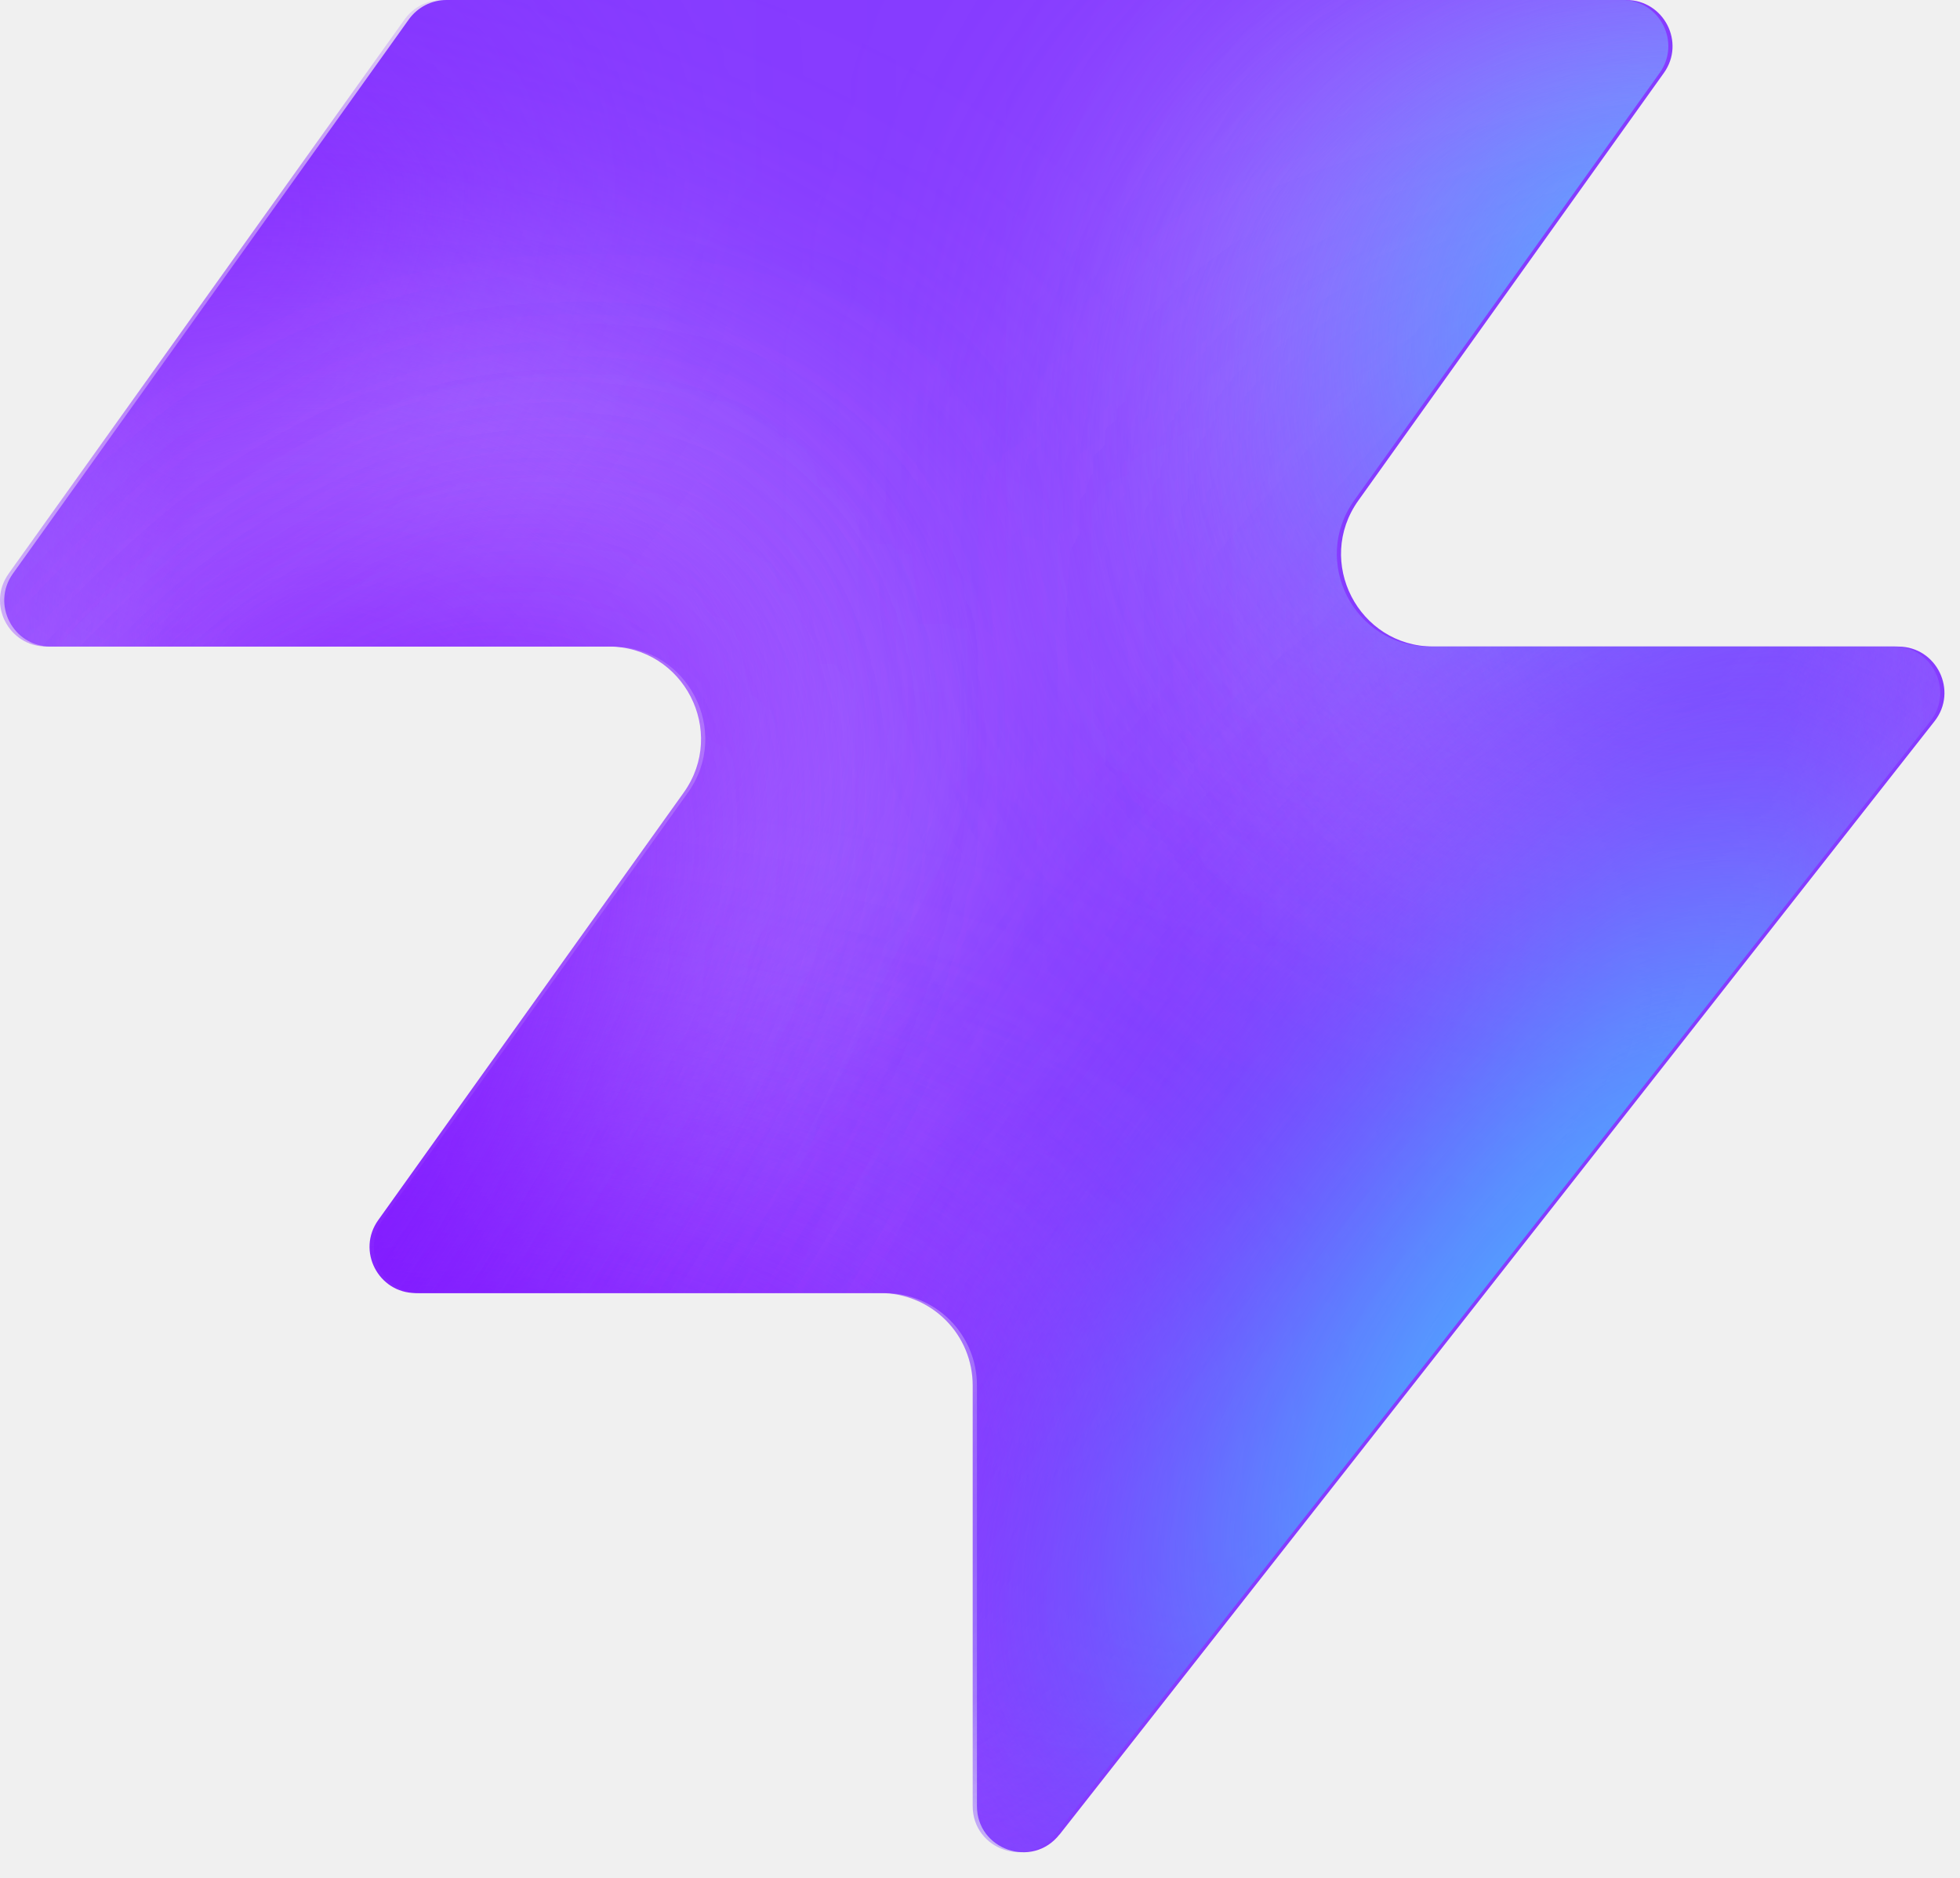
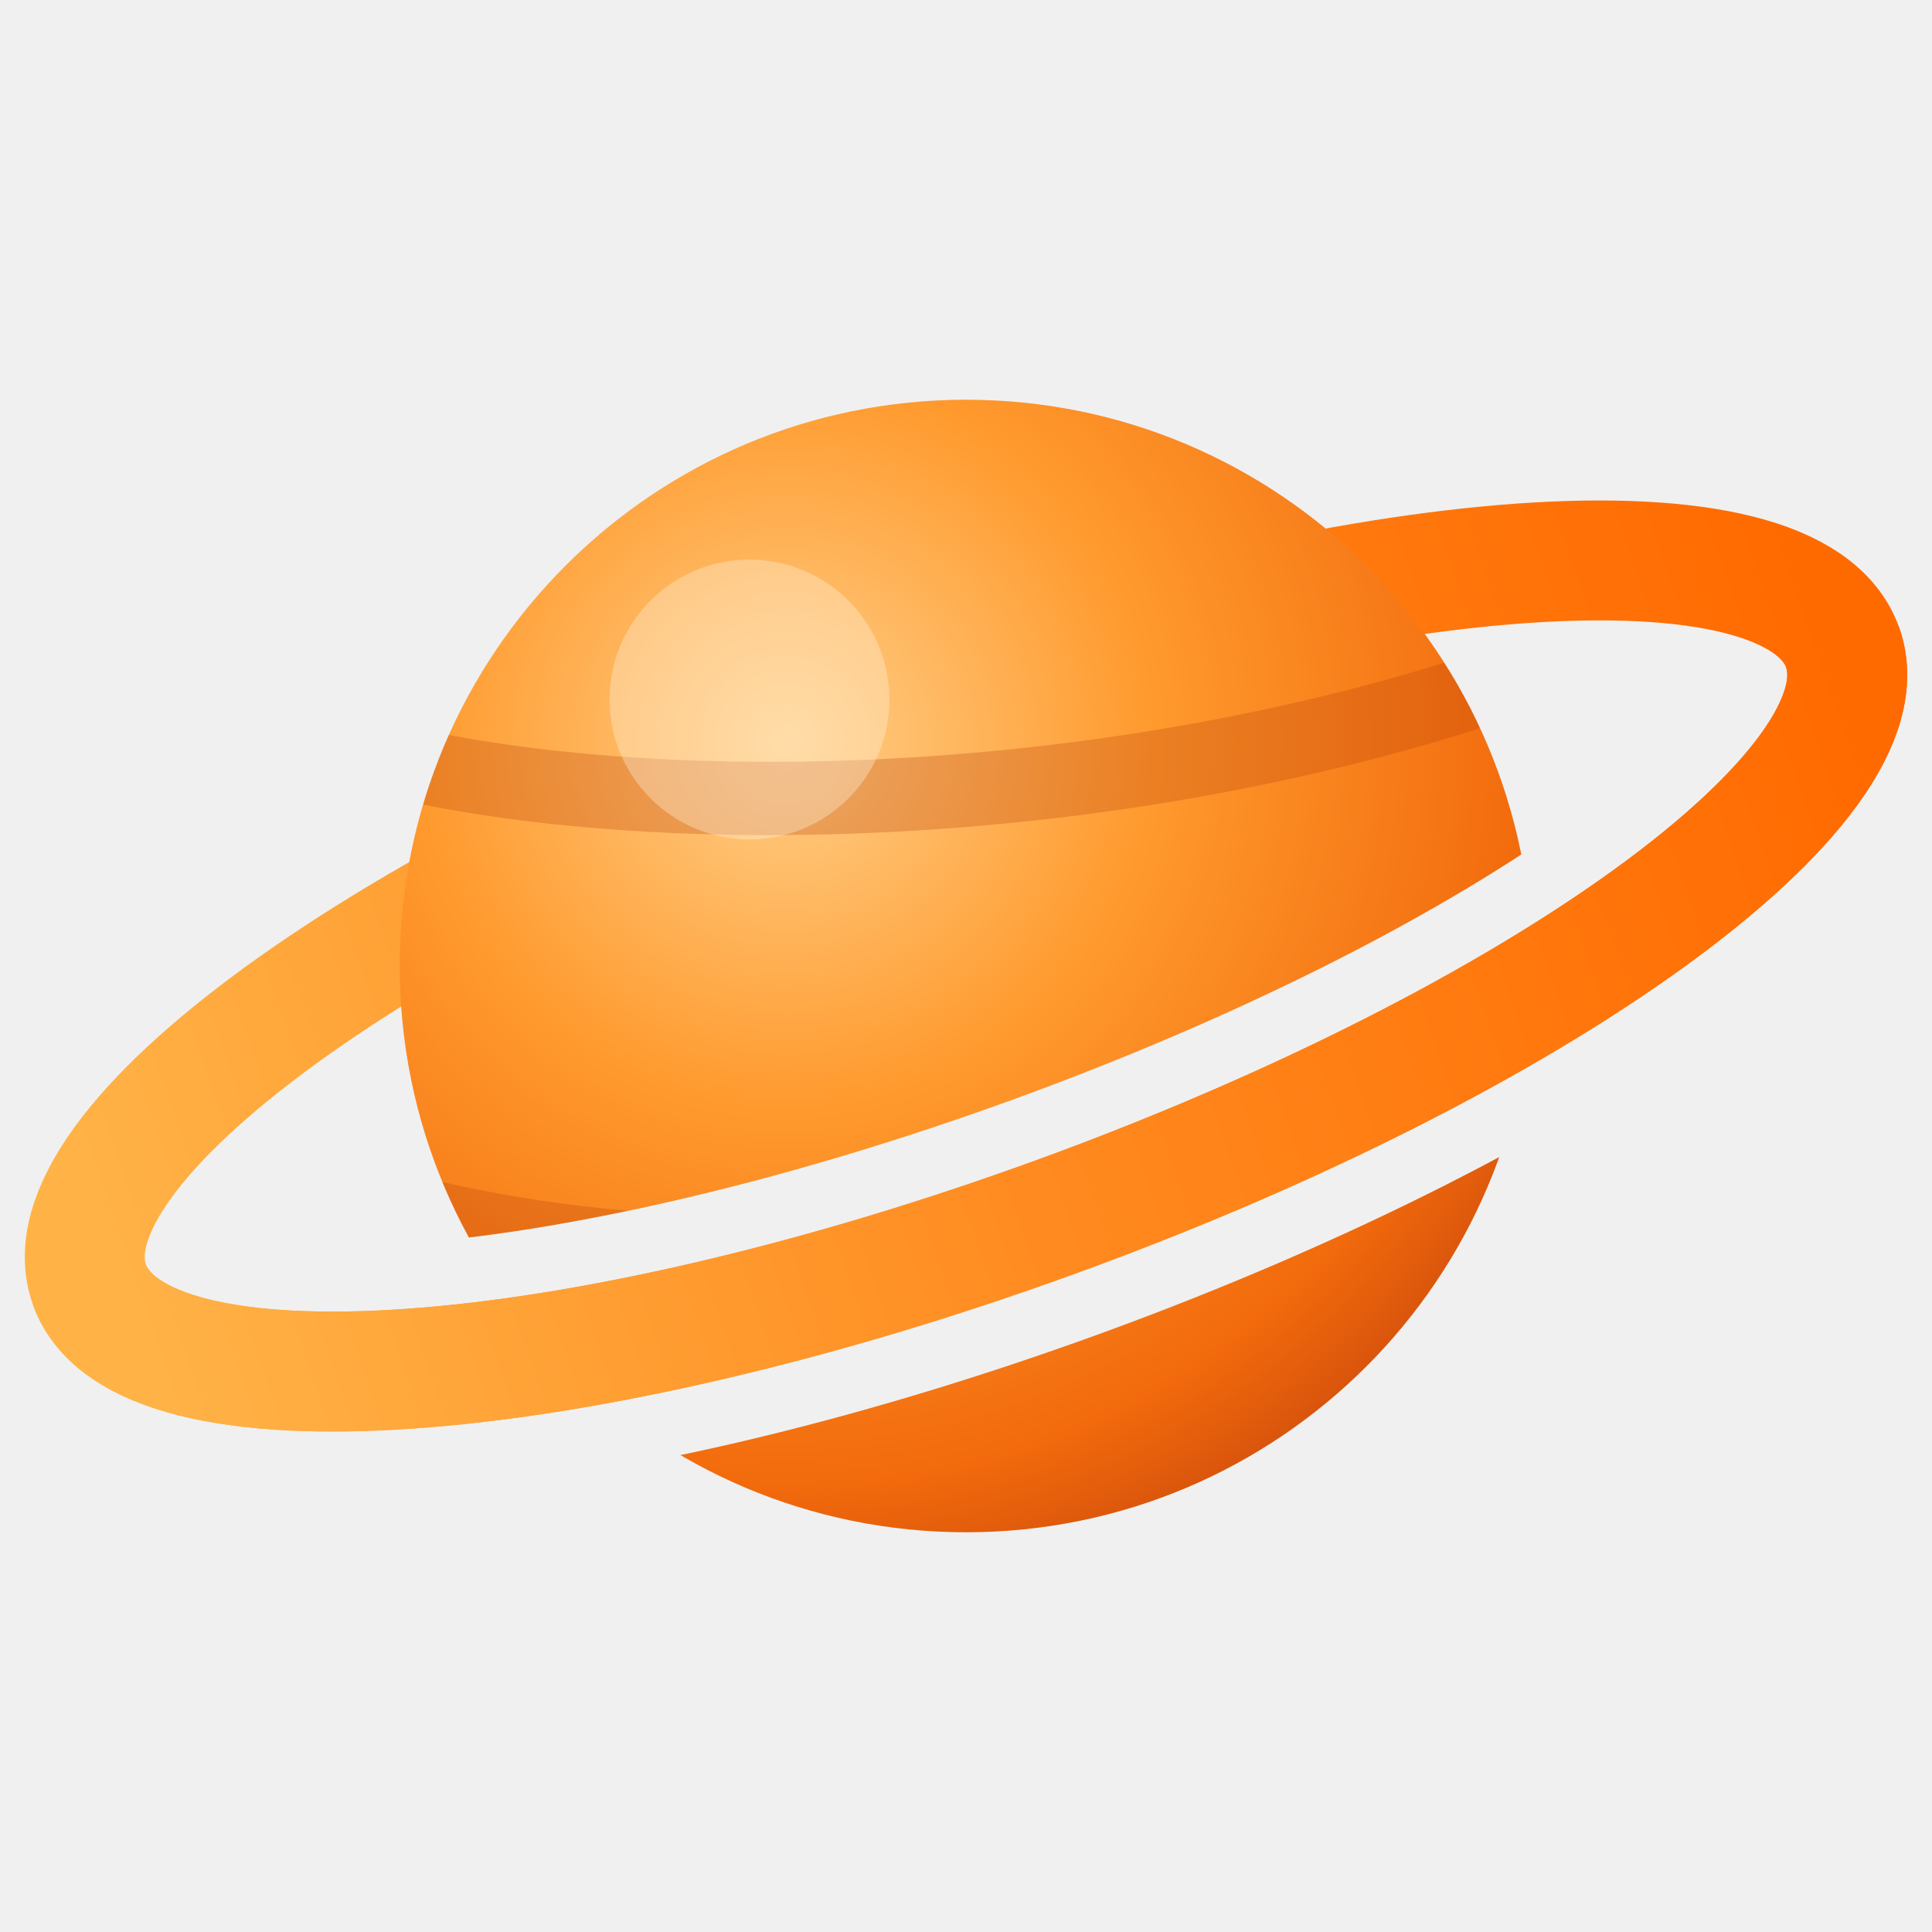
- <svg xmlns="http://www.w3.org/2000/svg" width="48" height="46" fill="none" viewBox="0 0 48 46">
-   <path fill="#863bff" d="M25.946 44.938c-.664.845-2.021.375-2.021-.698V33.937a2.26 2.26 0 0 0-2.262-2.262H10.287c-.92 0-1.456-1.04-.92-1.788l7.48-10.471c1.07-1.497 0-3.578-1.842-3.578H1.237c-.92 0-1.456-1.04-.92-1.788L10.013.474c.214-.297.556-.474.92-.474h28.894c.92 0 1.456 1.04.92 1.788l-7.48 10.471c-1.07 1.498 0 3.579 1.842 3.579h11.377c.943 0 1.473 1.088.89 1.83L25.947 44.94z" style="fill:#863bff;fill:color(display-p3 .525 .23 1);fill-opacity:1" />
-   <mask id="a" width="48" height="46" x="0" y="0" maskUnits="userSpaceOnUse" style="mask-type:alpha">
-     <path fill="#000" d="M25.842 44.938c-.664.844-2.021.375-2.021-.698V33.937a2.26 2.26 0 0 0-2.262-2.262H10.183c-.92 0-1.456-1.04-.92-1.788l7.48-10.471c1.07-1.498 0-3.579-1.842-3.579H1.133c-.92 0-1.456-1.04-.92-1.787L9.91.473c.214-.297.556-.474.92-.474h28.894c.92 0 1.456 1.04.92 1.788l-7.48 10.471c-1.07 1.498 0 3.578 1.842 3.578h11.377c.943 0 1.473 1.088.89 1.832L25.843 44.94z" style="fill:#000;fill-opacity:1" />
-   </mask>
-   <g mask="url(#a)">
-     <g filter="url(#b)">
-       <ellipse cx="5.508" cy="14.704" fill="#ede6ff" rx="5.508" ry="14.704" style="fill:#ede6ff;fill:color(display-p3 .927 .903 1);fill-opacity:1" transform="matrix(.00324 1 1 -.00324 -4.47 31.516)" />
+ <svg xmlns="http://www.w3.org/2000/svg" viewBox="3 3 58 58">
+   <defs>
+     <radialGradient id="body" cx="0.34" cy="0.3" r="0.85">
+       <stop offset="0" stop-color="#ffd08a" />
+       <stop offset="0.38" stop-color="#ff9a2e" />
+       <stop offset="0.78" stop-color="#f26a0c" />
+       <stop offset="1" stop-color="#c2410c" />
+     </radialGradient>
+     <linearGradient id="ring" x1="0" y1="0" x2="1" y2="0">
+       <stop offset="0" stop-color="#ffb347" />
+       <stop offset="0.5" stop-color="#ff8a1f" />
+       <stop offset="1" stop-color="#ff6a00" />
+     </linearGradient>
+     <clipPath id="planet">
+       <circle cx="32" cy="32" r="17" />
+     </clipPath>
+     <clipPath id="front">
+       <rect x="-8" y="32" width="80" height="40" />
+     </clipPath>
+     <mask id="cut">
+       <rect width="64" height="64" fill="#fff" />
+       <g transform="rotate(-20 32 32)" clip-path="url(#front)">
+         <ellipse cx="32" cy="32" rx="28" ry="8" fill="none" stroke="#000" stroke-width="7.5" />
+       </g>
+     </mask>
+   </defs>
+   <g transform="rotate(-20 32 32)">
+     <ellipse cx="32" cy="32" rx="28" ry="8" fill="none" stroke="url(#ring)" stroke-width="3.6" />
+   </g>
+   <g mask="url(#cut)">
+     <circle cx="32" cy="32" r="17" fill="url(#body)" />
+     <g clip-path="url(#planet)" fill="none" stroke="#b83d08" stroke-linecap="round" opacity="0.28">
+       <path d="M12 25c8 3 26 3 40-3" stroke-width="2.2" />
+       <path d="M12 38c10 4 28 3 40-4" stroke-width="1.6" />
    </g>
-     <g filter="url(#c)">
-       <ellipse cx="10.399" cy="29.851" fill="#ede6ff" rx="10.399" ry="29.851" style="fill:#ede6ff;fill:color(display-p3 .927 .903 1);fill-opacity:1" transform="matrix(.00324 1 1 -.00324 -39.328 7.883)" />
-     </g>
-     <g filter="url(#d)">
-       <ellipse cx="5.508" cy="30.487" fill="#7e14ff" rx="5.508" ry="30.487" style="fill:#7e14ff;fill:color(display-p3 .492 .077 1);fill-opacity:1" transform="rotate(89.814 -25.913 -14.639)scale(1 -1)" />
-     </g>
-     <g filter="url(#e)">
-       <ellipse cx="5.508" cy="30.599" fill="#7e14ff" rx="5.508" ry="30.599" style="fill:#7e14ff;fill:color(display-p3 .492 .077 1);fill-opacity:1" transform="rotate(89.814 -32.644 -3.334)scale(1 -1)" />
-     </g>
-     <g filter="url(#f)">
-       <ellipse cx="5.508" cy="30.599" fill="#7e14ff" rx="5.508" ry="30.599" style="fill:#7e14ff;fill:color(display-p3 .492 .077 1);fill-opacity:1" transform="matrix(.00324 1 1 -.00324 -34.34 30.47)" />
-     </g>
-     <g filter="url(#g)">
-       <ellipse cx="14.072" cy="22.078" fill="#ede6ff" rx="14.072" ry="22.078" style="fill:#ede6ff;fill:color(display-p3 .927 .903 1);fill-opacity:1" transform="rotate(93.35 24.506 48.493)scale(-1 1)" />
-     </g>
-     <g filter="url(#h)">
-       <ellipse cx="3.47" cy="21.501" fill="#7e14ff" rx="3.47" ry="21.501" style="fill:#7e14ff;fill:color(display-p3 .492 .077 1);fill-opacity:1" transform="rotate(89.009 28.708 47.59)scale(-1 1)" />
-     </g>
-     <g filter="url(#i)">
-       <ellipse cx="3.47" cy="21.501" fill="#7e14ff" rx="3.47" ry="21.501" style="fill:#7e14ff;fill:color(display-p3 .492 .077 1);fill-opacity:1" transform="rotate(89.009 28.708 47.59)scale(-1 1)" />
-     </g>
-     <g filter="url(#j)">
-       <ellipse cx=".387" cy="8.972" fill="#7e14ff" rx="4.407" ry="29.108" style="fill:#7e14ff;fill:color(display-p3 .492 .077 1);fill-opacity:1" transform="rotate(39.51 .387 8.972)" />
-     </g>
-     <g filter="url(#k)">
-       <ellipse cx="47.523" cy="-6.092" fill="#7e14ff" rx="4.407" ry="29.108" style="fill:#7e14ff;fill:color(display-p3 .492 .077 1);fill-opacity:1" transform="rotate(37.892 47.523 -6.092)" />
-     </g>
-     <g filter="url(#l)">
-       <ellipse cx="41.412" cy="6.333" fill="#47bfff" rx="5.971" ry="9.665" style="fill:#47bfff;fill:color(display-p3 .28 .748 1);fill-opacity:1" transform="rotate(37.892 41.412 6.333)" />
-     </g>
-     <g filter="url(#m)">
-       <ellipse cx="-1.879" cy="38.332" fill="#7e14ff" rx="4.407" ry="29.108" style="fill:#7e14ff;fill:color(display-p3 .492 .077 1);fill-opacity:1" transform="rotate(37.892 -1.88 38.332)" />
-     </g>
-     <g filter="url(#n)">
-       <ellipse cx="-1.879" cy="38.332" fill="#7e14ff" rx="4.407" ry="29.108" style="fill:#7e14ff;fill:color(display-p3 .492 .077 1);fill-opacity:1" transform="rotate(37.892 -1.88 38.332)" />
-     </g>
-     <g filter="url(#o)">
-       <ellipse cx="35.651" cy="29.907" fill="#7e14ff" rx="4.407" ry="29.108" style="fill:#7e14ff;fill:color(display-p3 .492 .077 1);fill-opacity:1" transform="rotate(37.892 35.651 29.907)" />
-     </g>
-     <g filter="url(#p)">
-       <ellipse cx="38.418" cy="32.4" fill="#47bfff" rx="5.971" ry="15.297" style="fill:#47bfff;fill:color(display-p3 .28 .748 1);fill-opacity:1" transform="rotate(37.892 38.418 32.4)" />
-     </g>
+     <circle cx="25.5" cy="24" r="4.2" fill="#fff4e0" opacity="0.35" />
  </g>
-   <defs>
-     <filter id="b" width="60.045" height="41.654" x="-19.77" y="16.149" color-interpolation-filters="sRGB" filterUnits="userSpaceOnUse">
-       <feFlood flood-opacity="0" result="BackgroundImageFix" />
-       <feBlend in="SourceGraphic" in2="BackgroundImageFix" result="shape" />
-       <feGaussianBlur result="effect1_foregroundBlur_2002_17158" stdDeviation="7.659" />
-     </filter>
-     <filter id="c" width="90.34" height="51.437" x="-54.613" y="-7.533" color-interpolation-filters="sRGB" filterUnits="userSpaceOnUse">
-       <feFlood flood-opacity="0" result="BackgroundImageFix" />
-       <feBlend in="SourceGraphic" in2="BackgroundImageFix" result="shape" />
-       <feGaussianBlur result="effect1_foregroundBlur_2002_17158" stdDeviation="7.659" />
-     </filter>
-     <filter id="d" width="79.355" height="29.4" x="-49.64" y="2.03" color-interpolation-filters="sRGB" filterUnits="userSpaceOnUse">
-       <feFlood flood-opacity="0" result="BackgroundImageFix" />
-       <feBlend in="SourceGraphic" in2="BackgroundImageFix" result="shape" />
-       <feGaussianBlur result="effect1_foregroundBlur_2002_17158" stdDeviation="4.596" />
-     </filter>
-     <filter id="e" width="79.579" height="29.4" x="-45.045" y="20.029" color-interpolation-filters="sRGB" filterUnits="userSpaceOnUse">
-       <feFlood flood-opacity="0" result="BackgroundImageFix" />
-       <feBlend in="SourceGraphic" in2="BackgroundImageFix" result="shape" />
-       <feGaussianBlur result="effect1_foregroundBlur_2002_17158" stdDeviation="4.596" />
-     </filter>
-     <filter id="f" width="79.579" height="29.4" x="-43.513" y="21.178" color-interpolation-filters="sRGB" filterUnits="userSpaceOnUse">
-       <feFlood flood-opacity="0" result="BackgroundImageFix" />
-       <feBlend in="SourceGraphic" in2="BackgroundImageFix" result="shape" />
-       <feGaussianBlur result="effect1_foregroundBlur_2002_17158" stdDeviation="4.596" />
-     </filter>
-     <filter id="g" width="74.749" height="58.852" x="15.756" y="-17.901" color-interpolation-filters="sRGB" filterUnits="userSpaceOnUse">
-       <feFlood flood-opacity="0" result="BackgroundImageFix" />
-       <feBlend in="SourceGraphic" in2="BackgroundImageFix" result="shape" />
-       <feGaussianBlur result="effect1_foregroundBlur_2002_17158" stdDeviation="7.659" />
-     </filter>
-     <filter id="h" width="61.377" height="25.362" x="23.548" y="2.284" color-interpolation-filters="sRGB" filterUnits="userSpaceOnUse">
-       <feFlood flood-opacity="0" result="BackgroundImageFix" />
-       <feBlend in="SourceGraphic" in2="BackgroundImageFix" result="shape" />
-       <feGaussianBlur result="effect1_foregroundBlur_2002_17158" stdDeviation="4.596" />
-     </filter>
-     <filter id="i" width="61.377" height="25.362" x="23.548" y="2.284" color-interpolation-filters="sRGB" filterUnits="userSpaceOnUse">
-       <feFlood flood-opacity="0" result="BackgroundImageFix" />
-       <feBlend in="SourceGraphic" in2="BackgroundImageFix" result="shape" />
-       <feGaussianBlur result="effect1_foregroundBlur_2002_17158" stdDeviation="4.596" />
-     </filter>
-     <filter id="j" width="56.045" height="63.649" x="-27.636" y="-22.853" color-interpolation-filters="sRGB" filterUnits="userSpaceOnUse">
-       <feFlood flood-opacity="0" result="BackgroundImageFix" />
-       <feBlend in="SourceGraphic" in2="BackgroundImageFix" result="shape" />
-       <feGaussianBlur result="effect1_foregroundBlur_2002_17158" stdDeviation="4.596" />
-     </filter>
-     <filter id="k" width="54.814" height="64.646" x="20.116" y="-38.415" color-interpolation-filters="sRGB" filterUnits="userSpaceOnUse">
-       <feFlood flood-opacity="0" result="BackgroundImageFix" />
-       <feBlend in="SourceGraphic" in2="BackgroundImageFix" result="shape" />
-       <feGaussianBlur result="effect1_foregroundBlur_2002_17158" stdDeviation="4.596" />
-     </filter>
-     <filter id="l" width="33.541" height="35.313" x="24.641" y="-11.323" color-interpolation-filters="sRGB" filterUnits="userSpaceOnUse">
-       <feFlood flood-opacity="0" result="BackgroundImageFix" />
-       <feBlend in="SourceGraphic" in2="BackgroundImageFix" result="shape" />
-       <feGaussianBlur result="effect1_foregroundBlur_2002_17158" stdDeviation="4.596" />
-     </filter>
-     <filter id="m" width="54.814" height="64.646" x="-29.286" y="6.009" color-interpolation-filters="sRGB" filterUnits="userSpaceOnUse">
-       <feFlood flood-opacity="0" result="BackgroundImageFix" />
-       <feBlend in="SourceGraphic" in2="BackgroundImageFix" result="shape" />
-       <feGaussianBlur result="effect1_foregroundBlur_2002_17158" stdDeviation="4.596" />
-     </filter>
-     <filter id="n" width="54.814" height="64.646" x="-29.286" y="6.009" color-interpolation-filters="sRGB" filterUnits="userSpaceOnUse">
-       <feFlood flood-opacity="0" result="BackgroundImageFix" />
-       <feBlend in="SourceGraphic" in2="BackgroundImageFix" result="shape" />
-       <feGaussianBlur result="effect1_foregroundBlur_2002_17158" stdDeviation="4.596" />
-     </filter>
-     <filter id="o" width="54.814" height="64.646" x="8.244" y="-2.416" color-interpolation-filters="sRGB" filterUnits="userSpaceOnUse">
-       <feFlood flood-opacity="0" result="BackgroundImageFix" />
-       <feBlend in="SourceGraphic" in2="BackgroundImageFix" result="shape" />
-       <feGaussianBlur result="effect1_foregroundBlur_2002_17158" stdDeviation="4.596" />
-     </filter>
-     <filter id="p" width="39.409" height="43.623" x="18.713" y="10.588" color-interpolation-filters="sRGB" filterUnits="userSpaceOnUse">
-       <feFlood flood-opacity="0" result="BackgroundImageFix" />
-       <feBlend in="SourceGraphic" in2="BackgroundImageFix" result="shape" />
-       <feGaussianBlur result="effect1_foregroundBlur_2002_17158" stdDeviation="4.596" />
-     </filter>
-   </defs>
+   <g transform="rotate(-20 32 32)" clip-path="url(#front)">
+     <ellipse cx="32" cy="32" rx="28" ry="8" fill="none" stroke="url(#ring)" stroke-width="3.6" />
+   </g>
</svg>
